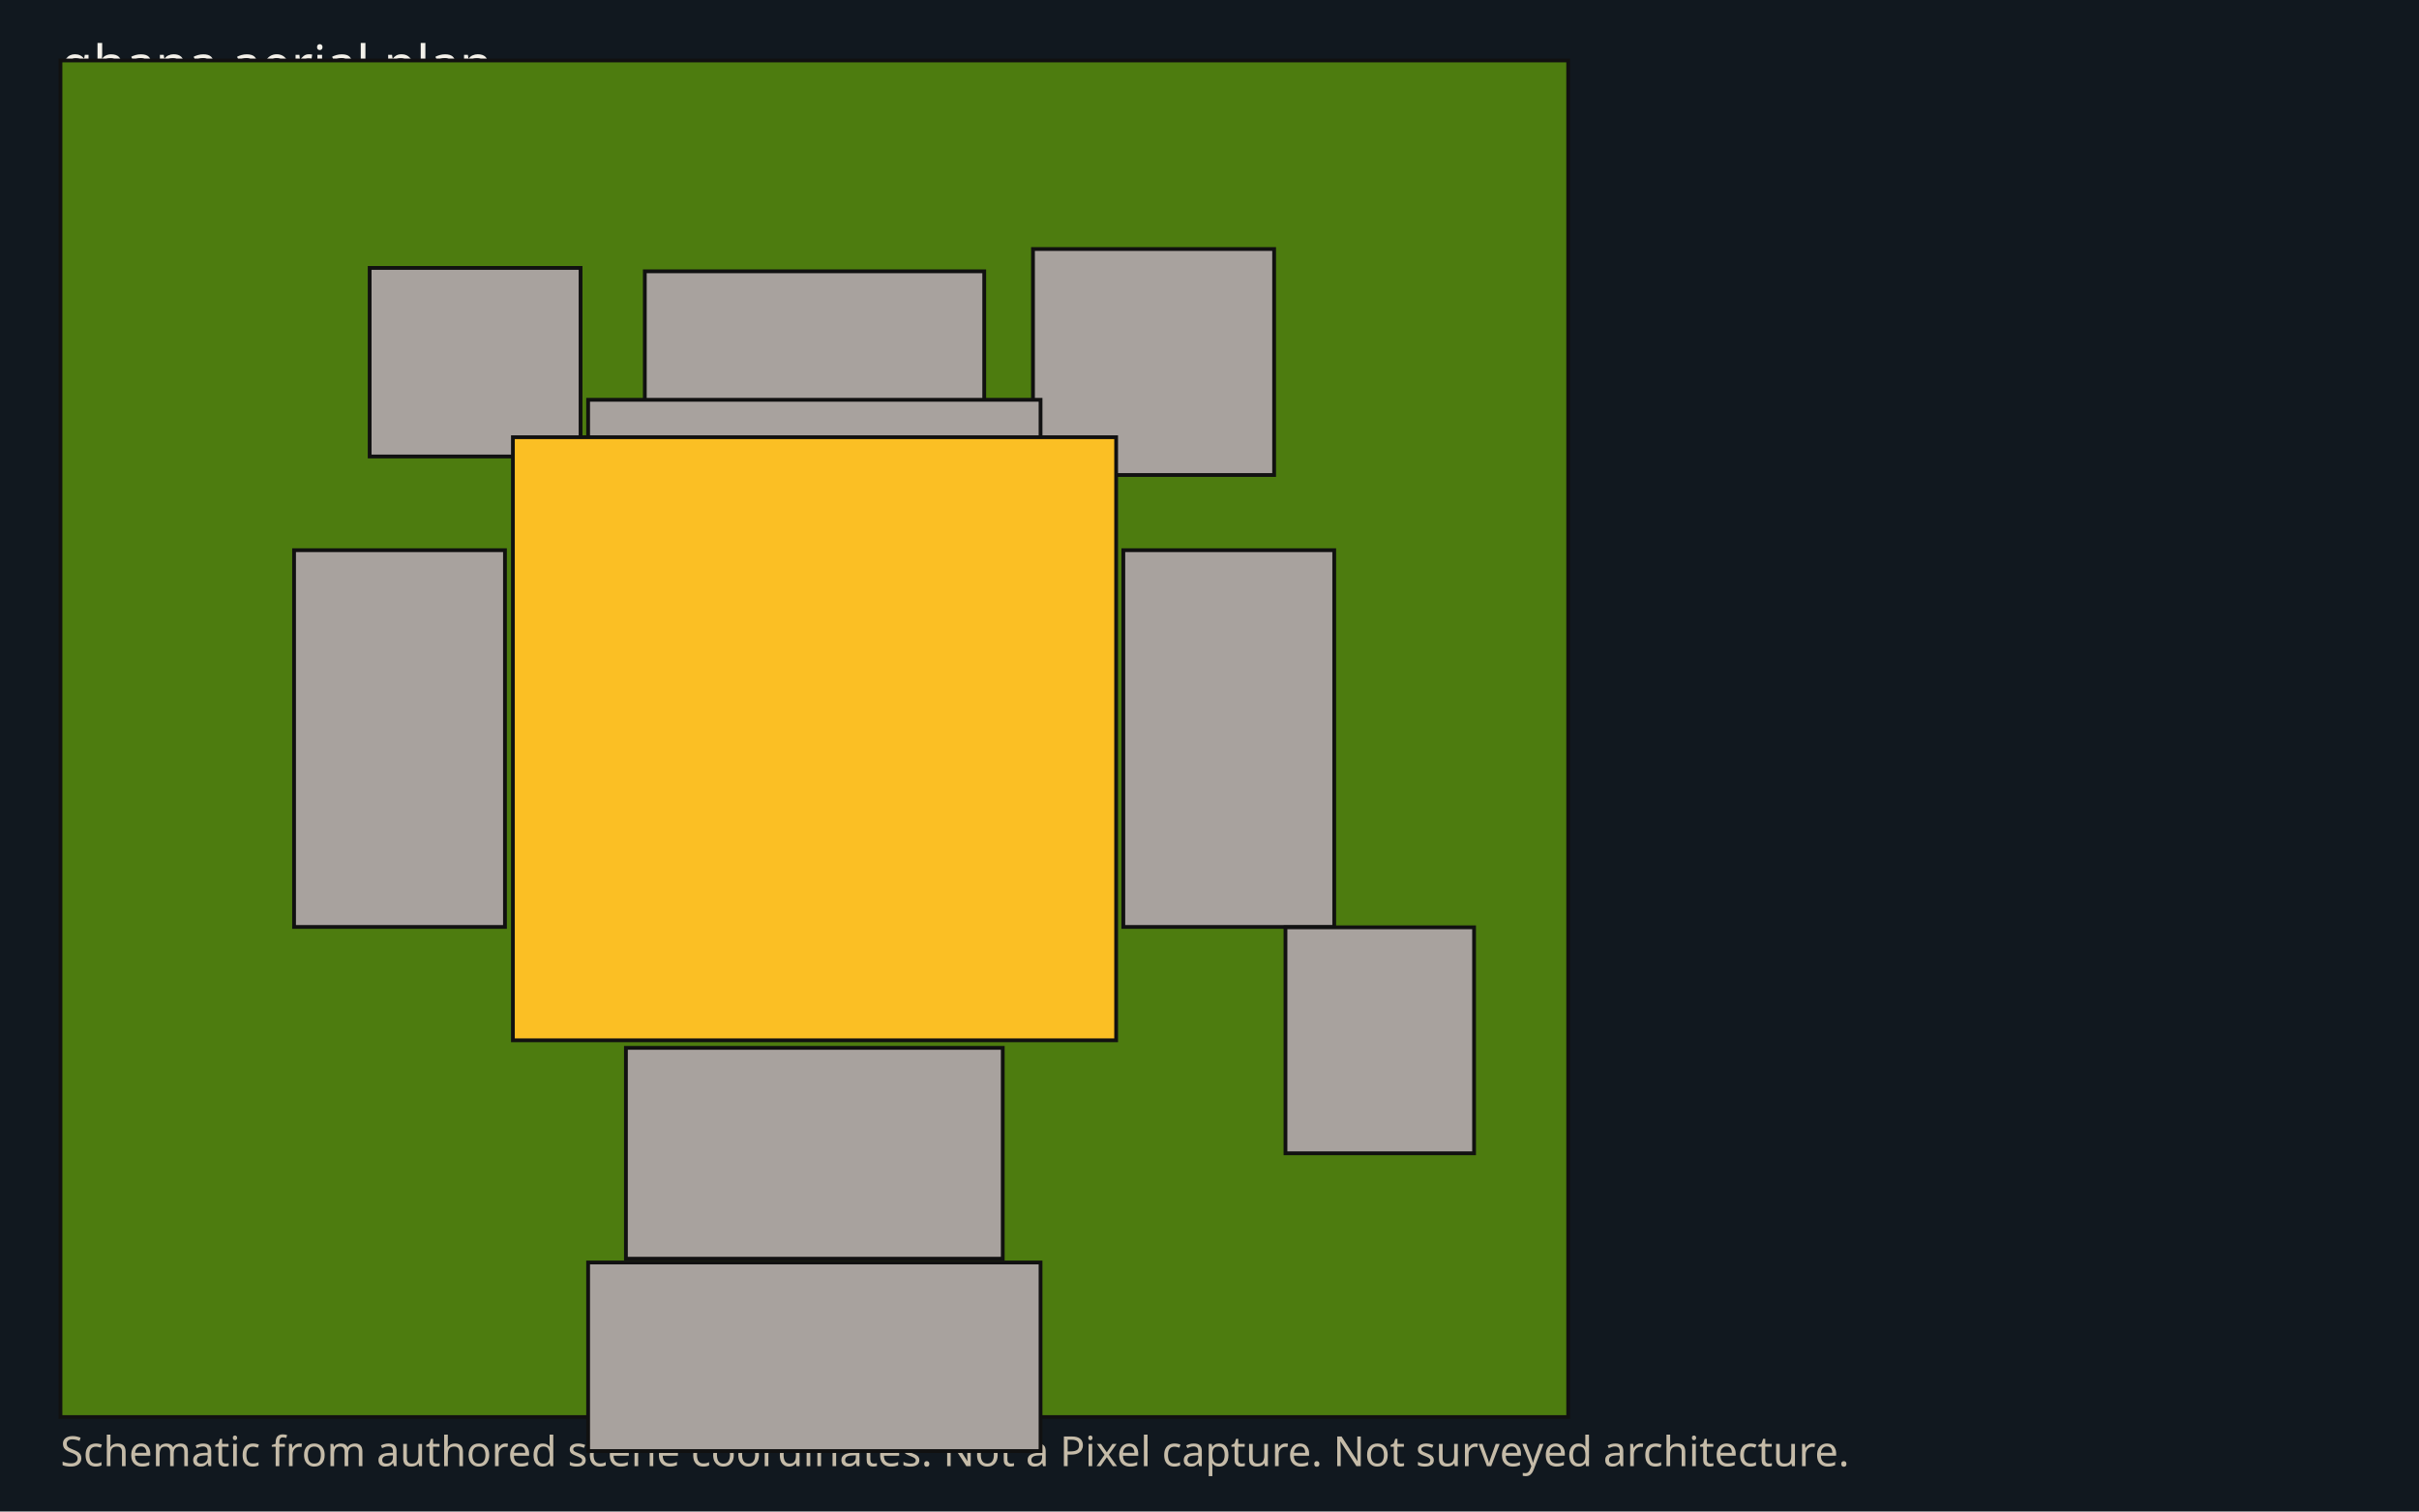
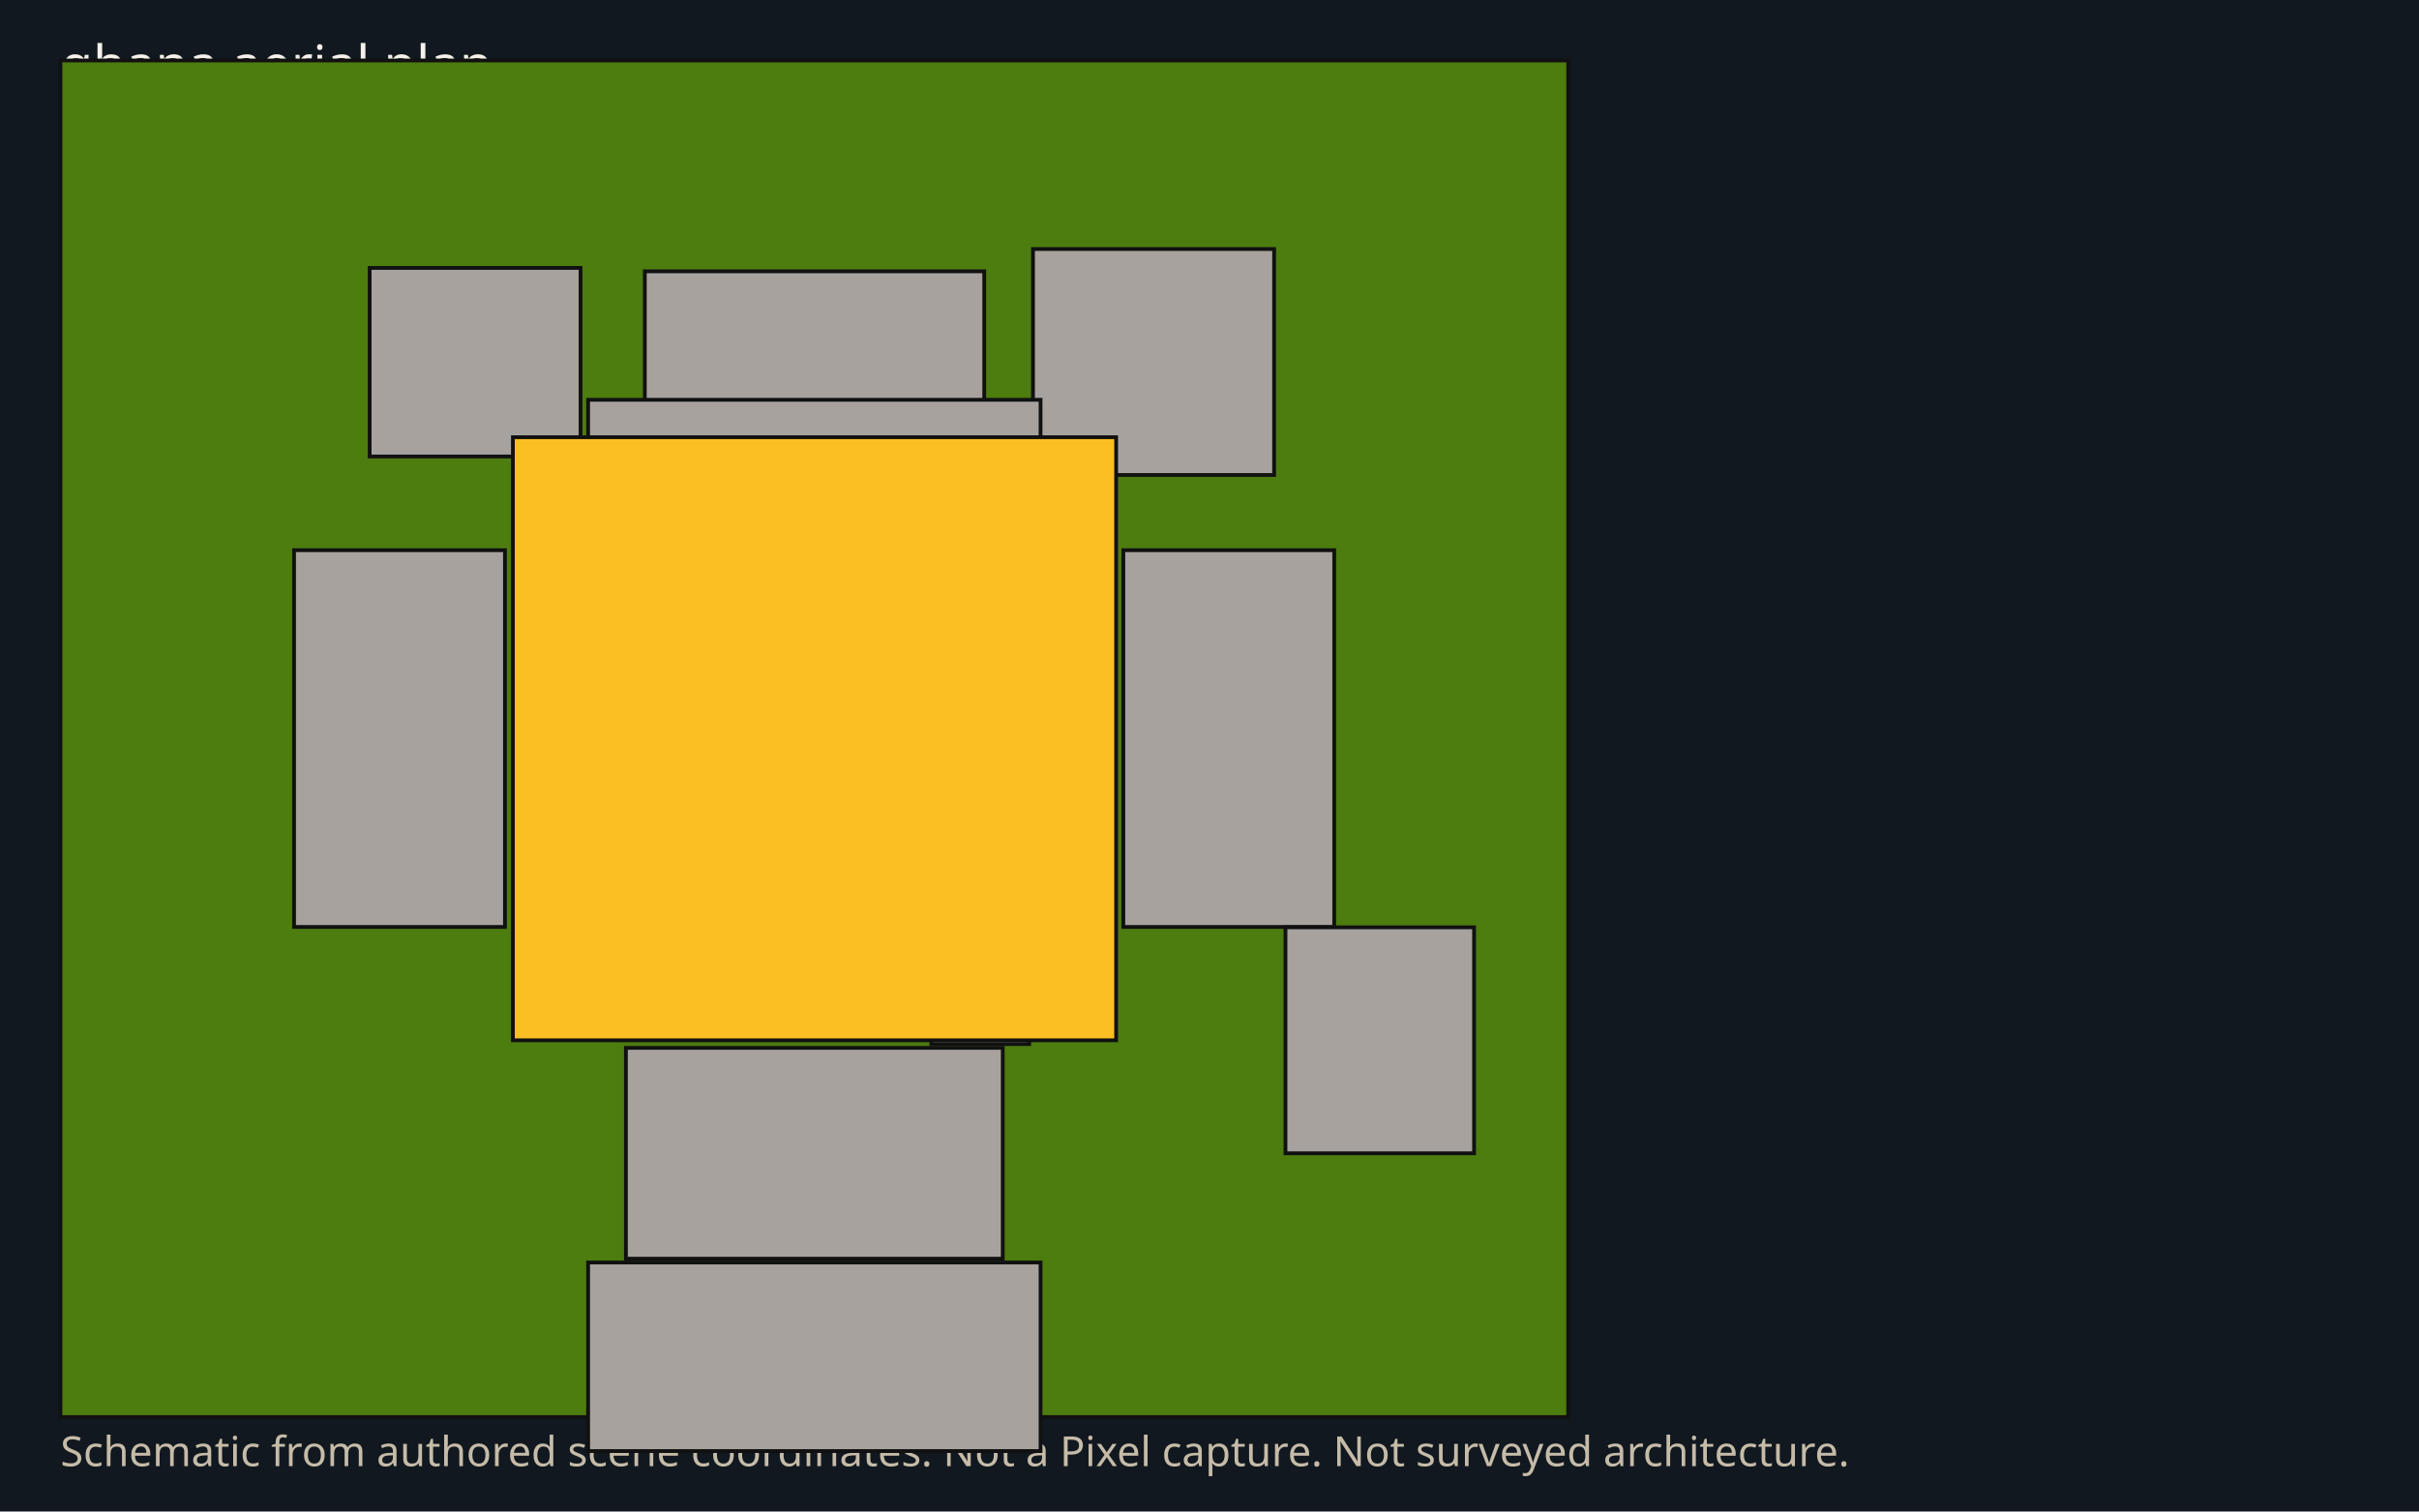
<svg xmlns="http://www.w3.org/2000/svg" width="640" height="400" viewBox="0 0 640 400">
  <rect width="100%" height="100%" fill="#11181f" />
  <text x="16" y="22" fill="#f4f1ea" font-family="system-ui,sans-serif" font-size="14">ghana aerial plan</text>
  <text x="16" y="388" fill="#c5bba8" font-family="system-ui,sans-serif" font-size="11">Schematic from authored scene coordinates. Not a Pixel capture. Not surveyed architecture.</text>
  <rect x="16.0" y="16.0" width="398.9" height="359.0" fill="#4d7c0f" stroke="#111" stroke-width="1" />
  <rect x="145.6" y="125.7" width="139.6" height="139.6" fill="#a8a29e" stroke="#111" stroke-width="1" />
+   <rect x="246.4" y="254.4" width="25.9" height="21.9" fill="#a8a29e" stroke="#111" stroke-width="1" />
  <rect x="263.3" y="143.7" width="4.0" height="4.0" fill="#a8a29e" stroke="#111" stroke-width="1" />
  <rect x="170.6" y="71.8" width="89.8" height="39.9" fill="#a8a29e" stroke="#111" stroke-width="1" />
  <rect x="165.6" y="277.3" width="99.7" height="55.8" fill="#a8a29e" stroke="#111" stroke-width="1" />
  <rect x="297.2" y="145.6" width="55.8" height="99.7" fill="#a8a29e" stroke="#111" stroke-width="1" />
  <rect x="77.8" y="145.6" width="55.8" height="99.7" fill="#a8a29e" stroke="#111" stroke-width="1" />
  <rect x="340.1" y="245.4" width="49.9" height="59.8" fill="#a8a29e" stroke="#111" stroke-width="1" />
  <rect x="97.8" y="70.9" width="55.8" height="49.9" fill="#a8a29e" stroke="#111" stroke-width="1" />
  <rect x="273.3" y="65.9" width="63.8" height="59.8" fill="#a8a29e" stroke="#111" stroke-width="1" />
  <rect x="155.6" y="334.1" width="119.7" height="49.9" fill="#a8a29e" stroke="#111" stroke-width="1" />
  <rect x="155.6" y="105.8" width="119.7" height="27.9" fill="#a8a29e" stroke="#111" stroke-width="1" />
  <rect x="135.7" y="115.7" width="159.6" height="159.6" fill="#fbbf24" stroke="#111" stroke-width="1" />
</svg>
